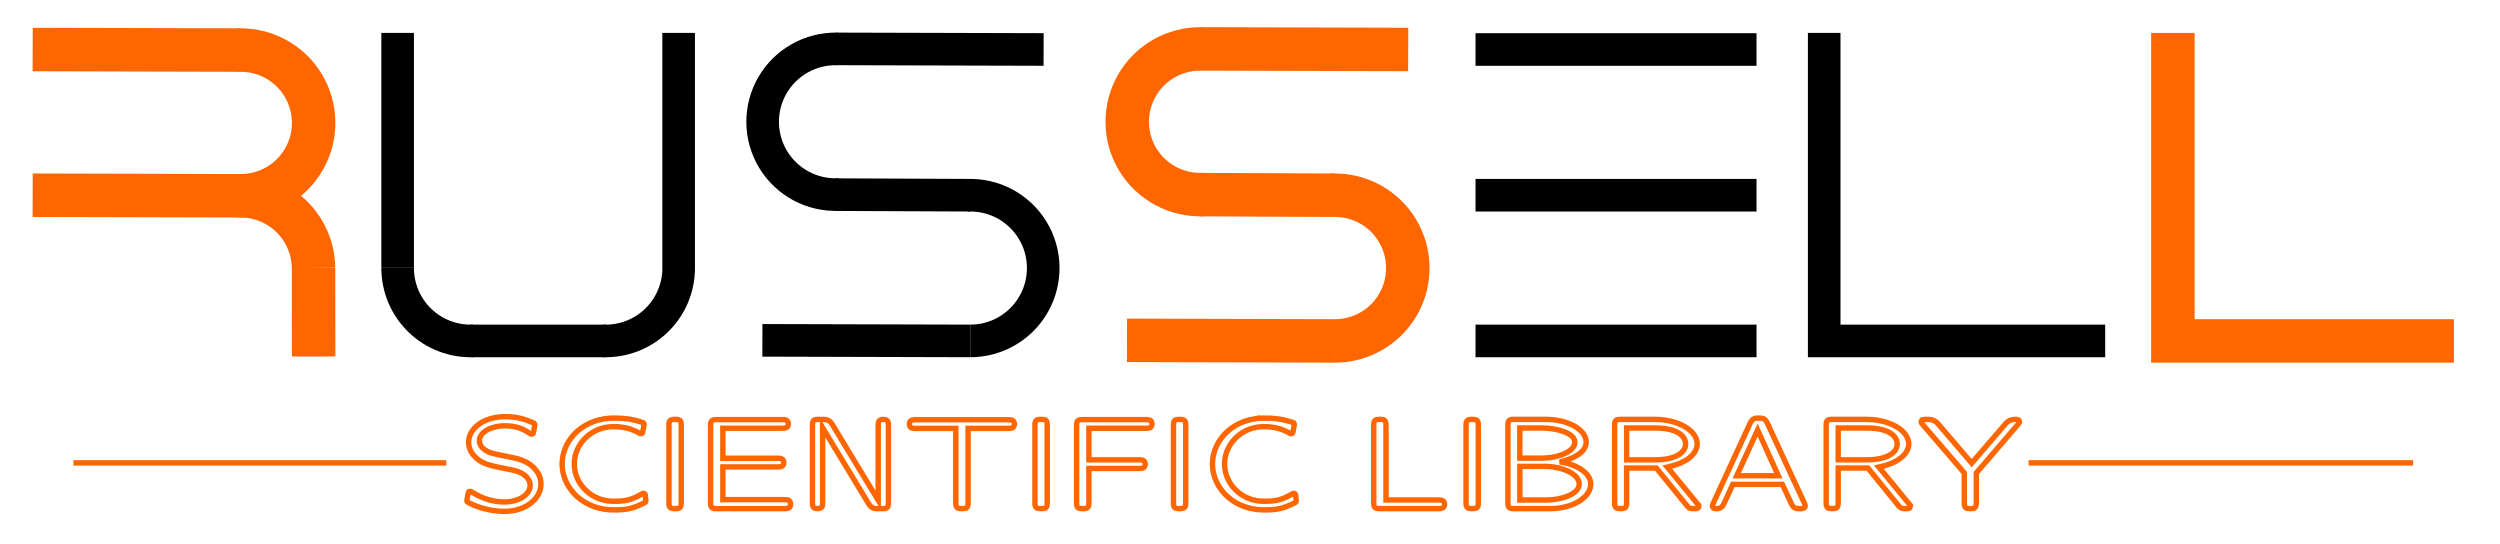
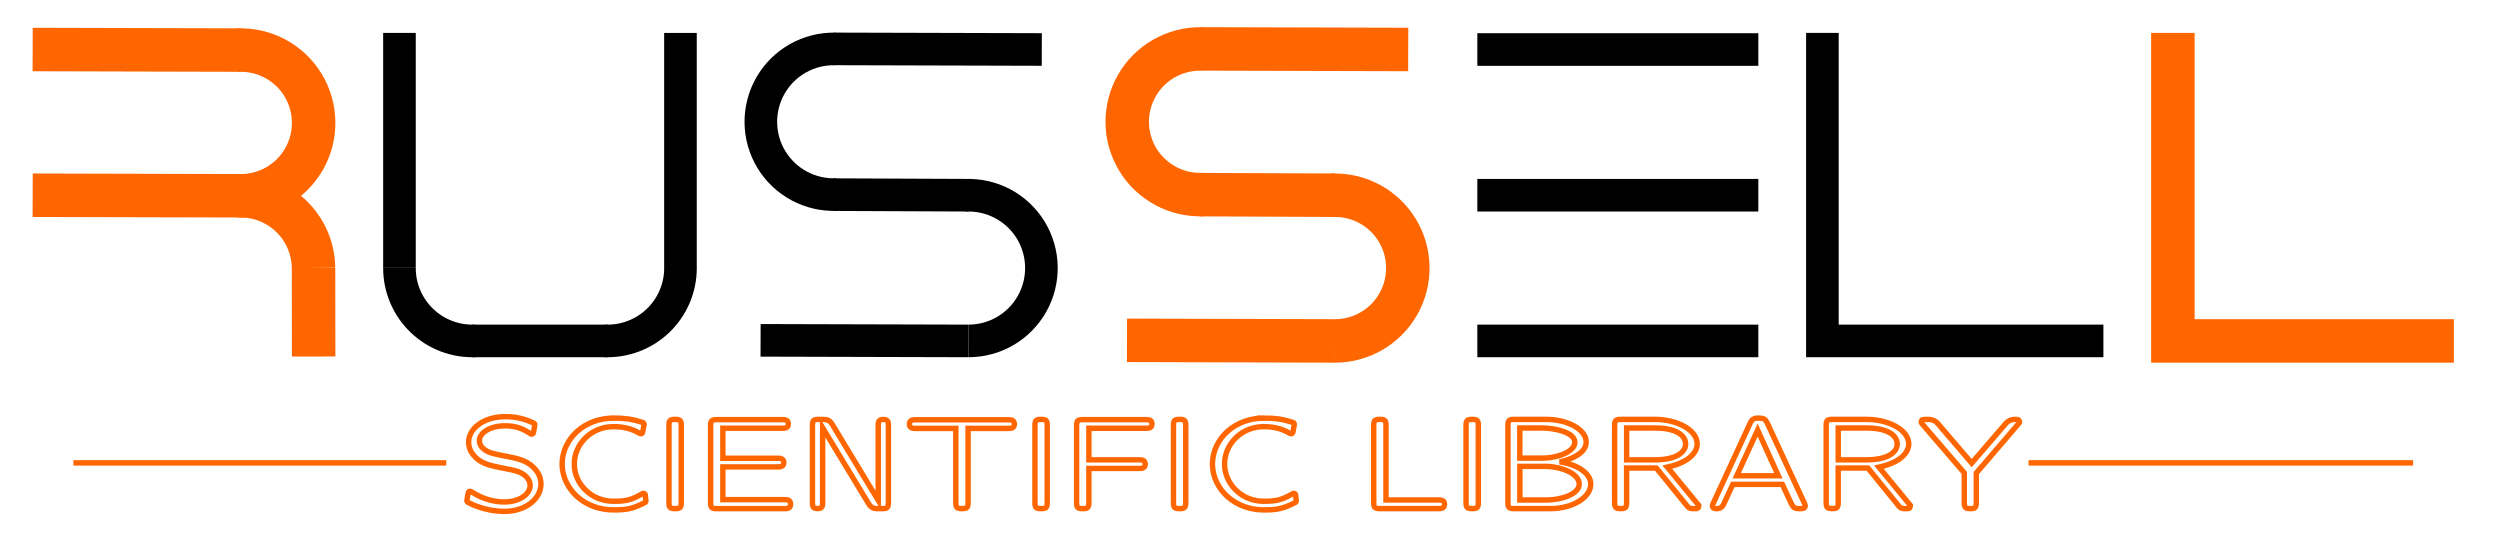
<svg xmlns="http://www.w3.org/2000/svg" width="230pt" height="50pt" viewBox="0 0 81.139 17.639" version="1.1" id="svg5" xml:space="preserve">
  <defs id="defs2" />
  <g id="layer1" transform="translate(-61.87186,-82.54629)">
-     <g id="g1920" transform="translate(1.058333,1.058333)">
-       <g id="g1878" transform="translate(-0.5012705)">
-         <path style="fill:none;stroke:#ff6600;stroke-width:1.411;stroke-dasharray:none" id="path778" d="m 100.364,87.802 a 2.365,2.365 0 0 1 -2.12,-1.133 2.365,2.365 0 0 1 -0.032,-2.403 2.365,2.365 0 0 1 2.088,-1.19" />
-         <path style="fill:none;stroke:#ff6600;stroke-width:1.411;stroke-dasharray:none" d="m 100.264,83.075 6.755,0.019" id="path782" />
-         <path style="fill:none;stroke:#ff6600;stroke-width:1.411;stroke-dasharray:none" d="m 100.264,87.805 4.379,0.019" id="path784" />
-         <path style="fill:none;stroke:#ff6600;stroke-width:1.411;stroke-dasharray:none" id="path786" d="m -104.543,-87.826 a 2.365,2.365 0 0 1 -2.114,-1.124 2.365,2.365 0 0 1 -0.048,-2.394 2.365,2.365 0 0 1 2.067,-1.209" transform="scale(-1)" />
-         <path style="fill:none;stroke:#ff6600;stroke-width:1.411;stroke-dasharray:none" d="m 97.892,92.534 6.751,0.019" id="path788" />
-       </g>
-       <g id="g1871" transform="translate(-1.290771)">
-         <path style="fill:none;stroke:#000000;stroke-width:1.058;stroke-dasharray:none" id="path790" d="m 89.32,87.802 a 2.365,2.365 0 0 1 -2.122,-1.137 2.365,2.365 0 0 1 -0.025,-2.407 2.365,2.365 0 0 1 2.098,-1.182" />
-         <path style="fill:none;stroke:#000000;stroke-width:1.058;stroke-dasharray:none" d="m 89.22,83.075 6.755,0.019" id="path792" />
-         <path style="fill:none;stroke:#000000;stroke-width:1.058;stroke-dasharray:none" d="m 89.22,87.805 4.379,0.019" id="path794" />
-         <path style="fill:none;stroke:#000000;stroke-width:1.058;stroke-dasharray:none" id="path796" d="m -93.499,-87.826 a 2.365,2.365 0 0 1 -2.114,-1.124 2.365,2.365 0 0 1 -0.048,-2.394 2.365,2.365 0 0 1 2.067,-1.209" transform="scale(-1)" />
-         <path style="fill:none;stroke:#000000;stroke-width:1.058;stroke-dasharray:none" d="m 86.848,92.534 6.747,0.019" id="path798" />
-       </g>
-       <g id="g1857" transform="translate(-2.645833)">
-         <path style="fill:none;stroke:#ff6600;stroke-width:1.411;stroke-dasharray:none;stroke-opacity:1" id="path800" d="m -71.175,-83.115 a 2.365,2.365 0 0 1 -2.114,-1.124 2.365,2.365 0 0 1 -0.048,-2.394 2.365,2.365 0 0 1 2.067,-1.209" transform="scale(-1)" />
-         <path style="fill:none;stroke:#ff6600;stroke-width:1.411;stroke-dasharray:none;stroke-opacity:1" d="M 71.274,83.113 64.519,83.095" id="path802" />
-         <path style="fill:none;stroke:#ff6600;stroke-width:1.411;stroke-dasharray:none;stroke-opacity:1" d="M 71.274,87.842 64.519,87.824" id="path804" />
-         <path style="fill:none;stroke:#ff6600;stroke-width:1.411;stroke-dasharray:none;stroke-opacity:1" id="path806" d="m -71.17,-87.844 a 2.365,2.365 0 0 1 -1.728,-0.648 2.365,2.365 0 0 1 -0.736,-1.692" transform="scale(-1)" />
-         <path style="fill:none;stroke:#ff6600;stroke-width:1.411;stroke-dasharray:none;stroke-opacity:1" d="m 73.635,90.184 0.004,2.875" id="path808" />
-       </g>
-       <g id="g1864" transform="translate(-2.042828)">
-         <path style="fill:none;stroke:#000000;stroke-width:1.058;stroke-dasharray:none" id="path850" d="M 78.226,92.551 A 2.365,2.365 0 0 1 76.488,91.893 2.365,2.365 0 0 1 75.762,90.181" />
-         <path style="fill:none;stroke:#000000;stroke-width:1.058;stroke-dasharray:none" id="path852" d="m -82.418,92.551 a 2.365,2.365 0 0 1 -1.739,-0.658 2.365,2.365 0 0 1 -0.726,-1.711" transform="scale(-1,1)" />
-         <path style="fill:none;stroke:#000000;stroke-width:1.058;stroke-dasharray:none" d="m 78.127,92.553 h 4.391" id="path854" />
-         <path style="fill:none;stroke:#000000;stroke-width:1.058;stroke-dasharray:none" d="m 84.882,90.188 3e-6,-7.632" id="path856" />
-         <path style="fill:none;stroke:#000000;stroke-width:1.058;stroke-dasharray:none" d="m 75.762,90.181 -10e-6,-7.625" id="path858" />
-       </g>
-       <g id="g1883" transform="translate(-0.3313301)">
-         <path style="fill:none;stroke:#000000;stroke-width:1.058;stroke-dasharray:none" d="m 109.034,83.095 h 9.12" id="path904" />
-         <path style="fill:none;stroke:#000000;stroke-width:1.058;stroke-dasharray:none" d="m 109.034,87.824 h 9.12" id="path906" />
-         <path style="fill:none;stroke:#000000;stroke-width:1.058;stroke-dasharray:none" d="m 109.034,92.553 h 9.12" id="path908" />
-       </g>
-       <path style="fill:none;stroke:#000000;stroke-width:1.058;stroke-dasharray:none" d="m 120.019,82.556 v 9.997 h 9.12" id="path910" />
-       <path style="fill:none;stroke:#ff6600;stroke-width:1.411;stroke-dasharray:none;stroke-opacity:1" d="m 131.336,82.556 v 9.997 h 9.12" id="path912" />
+     <g id="g1878" transform="translate(0.5570462,1.058333)">
+       <path style="fill:none;stroke:#ff6600;stroke-width:1.411;stroke-dasharray:none" id="path778" d="m 100.364,87.802 a 2.365,2.365 0 0 1 -2.12,-1.133 2.365,2.365 0 0 1 -0.032,-2.403 2.365,2.365 0 0 1 2.088,-1.19" />
+       <path style="fill:none;stroke:#ff6600;stroke-width:1.411;stroke-dasharray:none" d="m 100.264,83.075 6.755,0.019" id="path782" />
+       <path style="fill:none;stroke:#ff6600;stroke-width:1.411;stroke-dasharray:none" d="m 100.264,87.805 4.379,0.019" id="path784" />
+       <path style="fill:none;stroke:#ff6600;stroke-width:1.411;stroke-dasharray:none" id="path786" d="m -104.543,-87.826 a 2.365,2.365 0 0 1 -2.114,-1.124 2.365,2.365 0 0 1 -0.048,-2.394 2.365,2.365 0 0 1 2.067,-1.209" transform="scale(-1)" />
+       <path style="fill:none;stroke:#ff6600;stroke-width:1.411;stroke-dasharray:none" d="m 97.892,92.534 6.751,0.019" id="path788" />
    </g>
+     <g id="g1871" transform="translate(-0.2911638,1.058333)">
+       <path style="fill:none;stroke:#000000;stroke-width:1.058;stroke-dasharray:none" id="path790" d="m 89.32,87.802 a 2.365,2.365 0 0 1 -2.122,-1.137 2.365,2.365 0 0 1 -0.025,-2.407 2.365,2.365 0 0 1 2.098,-1.182" />
+       <path style="fill:none;stroke:#000000;stroke-width:1.058;stroke-dasharray:none" d="m 89.22,83.075 6.755,0.019" id="path792" />
+       <path style="fill:none;stroke:#000000;stroke-width:1.058;stroke-dasharray:none" d="m 89.22,87.805 4.379,0.019" id="path794" />
+       <path style="fill:none;stroke:#000000;stroke-width:1.058;stroke-dasharray:none" id="path796" d="m -93.499,-87.826 a 2.365,2.365 0 0 1 -2.114,-1.124 2.365,2.365 0 0 1 -0.048,-2.394 2.365,2.365 0 0 1 2.067,-1.209" transform="scale(-1)" />
+       <path style="fill:none;stroke:#000000;stroke-width:1.058;stroke-dasharray:none" d="m 86.848,92.534 6.747,0.019" id="path798" />
+     </g>
+     <g id="g1857" transform="translate(-1.5875,1.058333)">
+       <path style="fill:none;stroke:#ff6600;stroke-width:1.411;stroke-dasharray:none;stroke-opacity:1" id="path800" d="m -71.175,-83.115 a 2.365,2.365 0 0 1 -2.114,-1.124 2.365,2.365 0 0 1 -0.048,-2.394 2.365,2.365 0 0 1 2.067,-1.209" transform="scale(-1)" />
+       <path style="fill:none;stroke:#ff6600;stroke-width:1.411;stroke-dasharray:none;stroke-opacity:1" d="M 71.274,83.113 64.519,83.095" id="path802" />
+       <path style="fill:none;stroke:#ff6600;stroke-width:1.411;stroke-dasharray:none;stroke-opacity:1" d="M 71.274,87.842 64.519,87.824" id="path804" />
+       <path style="fill:none;stroke:#ff6600;stroke-width:1.411;stroke-dasharray:none;stroke-opacity:1" id="path806" d="m -71.17,-87.844 a 2.365,2.365 0 0 1 -1.728,-0.648 2.365,2.365 0 0 1 -0.736,-1.692" transform="scale(-1)" />
+       <path style="fill:none;stroke:#ff6600;stroke-width:1.411;stroke-dasharray:none;stroke-opacity:1" d="m 73.635,90.184 0.004,2.875" id="path808" />
+     </g>
+     <g id="g1864" transform="translate(-0.925655,1.058333)">
+       <path style="fill:none;stroke:#000000;stroke-width:1.058;stroke-dasharray:none" id="path850" d="M 78.226,92.551 A 2.365,2.365 0 0 1 76.488,91.893 2.365,2.365 0 0 1 75.762,90.181" />
+       <path style="fill:none;stroke:#000000;stroke-width:1.058;stroke-dasharray:none" id="path852" d="m -82.418,92.551 a 2.365,2.365 0 0 1 -1.739,-0.658 2.365,2.365 0 0 1 -0.726,-1.711" transform="scale(-1,1)" />
+       <path style="fill:none;stroke:#000000;stroke-width:1.058;stroke-dasharray:none" d="m 78.127,92.553 h 4.391" id="path854" />
+       <path style="fill:none;stroke:#000000;stroke-width:1.058;stroke-dasharray:none" d="m 84.882,90.188 3e-6,-7.632" id="path856" />
+       <path style="fill:none;stroke:#000000;stroke-width:1.058;stroke-dasharray:none" d="m 75.762,90.181 -10e-6,-7.625" id="path858" />
+     </g>
+     <g id="g1883" transform="translate(0.7857101,1.058333)">
+       <path style="fill:none;stroke:#000000;stroke-width:1.058;stroke-dasharray:none" d="m 109.034,83.095 h 9.12" id="path904" />
+       <path style="fill:none;stroke:#000000;stroke-width:1.058;stroke-dasharray:none" d="m 109.034,87.824 h 9.12" id="path906" />
+       <path style="fill:none;stroke:#000000;stroke-width:1.058;stroke-dasharray:none" d="m 109.034,92.553 h 9.12" id="path908" />
+     </g>
+     <path style="fill:none;stroke:#000000;stroke-width:1.058;stroke-dasharray:none" d="m 121.019,83.614 v 9.997 h 9.12" id="path910" />
+     <path style="fill:none;stroke:#ff6600;stroke-width:1.411;stroke-dasharray:none;stroke-opacity:1" d="m 132.394,83.614 v 9.997 h 9.12" id="path912" />
    <g id="g1888" transform="translate(-0.2653109,1.058333)">
      <path id="text968" style="font-size:4.233px;fill:none;stroke:#ff6600;stroke-width:0.176;stroke-opacity:1" d="m 78.536,95.011 c -0.728,0 -1.19,0.406 -1.19,0.825 0,0.241 0.127,0.402 0.237,0.508 0.233,0.212 0.483,0.258 0.927,0.347 0.347,0.068 0.457,0.089 0.613,0.191 0.127,0.085 0.22,0.211 0.22,0.364 0,0.267 -0.326,0.533 -0.834,0.533 -0.262,0 -0.639,-0.055 -1.05,-0.317 -0.047,-0.03 -0.055,-0.029 -0.068,-0.029 -0.047,0 -0.055,0.029 -0.072,0.127 -0.004,0.03 -0.03,0.157 -0.03,0.174 0,0.034 0.022,0.051 0.03,0.055 0.009,0.004 0.508,0.296 1.19,0.296 0.711,0 1.185,-0.428 1.185,-0.885 0,-0.301 -0.169,-0.466 -0.254,-0.554 -0.224,-0.22 -0.546,-0.284 -0.8,-0.334 -0.516,-0.102 -0.61,-0.119 -0.762,-0.22 -0.106,-0.072 -0.182,-0.174 -0.182,-0.305 0,-0.237 0.322,-0.479 0.834,-0.479 0.318,0 0.541,0.072 0.791,0.237 0.047,0.034 0.055,0.034 0.072,0.034 0.047,0 0.055,-0.029 0.072,-0.127 0.004,-0.03 0.029,-0.157 0.029,-0.174 0,-0.042 -0.004,-0.047 -0.127,-0.098 -0.322,-0.14 -0.593,-0.169 -0.834,-0.169 z m 3.509,0.047 c -0.432,0 -0.855,0.144 -1.177,0.431 -0.301,0.271 -0.487,0.652 -0.487,1.058 0,0.406 0.187,0.787 0.487,1.058 0.322,0.288 0.745,0.432 1.177,0.432 0.174,0 0.356,-0.004 0.525,-0.042 0.174,-0.042 0.334,-0.114 0.495,-0.195 0.021,-0.009 0.034,-0.029 0.034,-0.055 l -0.017,-0.191 c -0.004,-0.03 -0.03,-0.055 -0.059,-0.055 -0.013,0 -0.021,0.004 -0.029,0.008 -0.144,0.08 -0.292,0.161 -0.453,0.203 -0.161,0.042 -0.33,0.047 -0.495,0.047 -0.334,0 -0.656,-0.123 -0.898,-0.356 -0.233,-0.224 -0.373,-0.529 -0.373,-0.855 0,-0.326 0.14,-0.63 0.373,-0.855 0.241,-0.233 0.563,-0.356 0.898,-0.356 0.148,0 0.3,0.013 0.449,0.051 0.144,0.034 0.284,0.097 0.415,0.174 0.009,0.004 0.017,0.004 0.029,0.004 0.03,0 0.051,-0.021 0.055,-0.047 l 0.047,-0.25 c 0,-0.038 -0.017,-0.059 -0.042,-0.068 -0.152,-0.047 -0.309,-0.089 -0.47,-0.114 -0.161,-0.021 -0.322,-0.029 -0.483,-0.029 z m 21.107,0 c -0.432,0 -0.855,0.144 -1.177,0.431 -0.301,0.271 -0.487,0.652 -0.487,1.058 0,0.406 0.186,0.787 0.487,1.058 0.322,0.288 0.745,0.432 1.177,0.432 0.174,0 0.356,-0.004 0.525,-0.042 0.174,-0.042 0.334,-0.114 0.495,-0.195 0.021,-0.009 0.034,-0.029 0.034,-0.055 l -0.017,-0.191 c -0.004,-0.03 -0.029,-0.055 -0.059,-0.055 -0.013,0 -0.021,0.004 -0.03,0.008 -0.144,0.08 -0.292,0.161 -0.453,0.203 -0.161,0.042 -0.33,0.047 -0.496,0.047 -0.334,0 -0.656,-0.123 -0.898,-0.356 -0.233,-0.224 -0.372,-0.529 -0.372,-0.855 0,-0.326 0.139,-0.63 0.372,-0.855 0.241,-0.233 0.563,-0.356 0.898,-0.356 0.148,0 0.301,0.013 0.449,0.051 0.144,0.034 0.283,0.097 0.414,0.174 0.008,0.004 0.017,0.004 0.03,0.004 0.03,0 0.051,-0.021 0.055,-0.047 l 0.046,-0.25 c 0,-0.038 -0.017,-0.059 -0.042,-0.068 -0.152,-0.047 -0.309,-0.089 -0.47,-0.114 -0.161,-0.021 -0.322,-0.029 -0.483,-0.029 z m 16.066,0 c -0.097,0 -0.203,-5.4e-5 -0.275,0.157 l -1.202,2.608 c -0.013,0.025 -0.025,0.051 -0.025,0.081 0,0.093 0.097,0.093 0.131,0.093 0.059,0 0.169,-0.004 0.241,-0.161 l 0.288,-0.627 h 1.609 l 0.22,0.474 c 0.131,0.288 0.143,0.313 0.351,0.313 0.08,0 0.17,1.15e-4 0.17,-0.093 0,-0.021 -0.017,-0.064 -0.025,-0.081 l -1.203,-2.599 c -0.064,-0.131 -0.11,-0.165 -0.279,-0.165 z m -35.183,0.042 c -0.144,0 -0.186,0.034 -0.186,0.186 v 2.523 c 0,0.144 0.034,0.186 0.186,0.186 h 0.025 c 0.144,0 0.187,-0.034 0.187,-0.186 v -2.523 c 0,-0.144 -0.034,-0.186 -0.187,-0.186 z m 4.657,0 c -0.144,0 -0.186,0.034 -0.186,0.186 v 2.523 c 0,0.085 -2.52e-4,0.186 0.165,0.186 0.165,0 0.165,-0.101 0.165,-0.186 V 95.371 l 1.494,2.468 c 0.093,0.157 0.211,0.157 0.296,0.157 h 0.157 c 0.144,0 0.187,-0.034 0.187,-0.186 v -2.523 c 0,-0.085 -2.65e-4,-0.186 -0.165,-0.186 -0.165,0 -0.165,0.101 -0.165,0.186 v 2.439 l -1.494,-2.468 c -0.093,-0.157 -0.212,-0.157 -0.297,-0.157 z m 7.222,0 c -0.144,0 -0.187,0.034 -0.187,0.186 v 2.523 c 0,0.144 0.034,0.186 0.187,0.186 h 0.025 c 0.144,0 0.186,-0.034 0.186,-0.186 v -2.523 c 0,-0.144 -0.034,-0.186 -0.186,-0.186 z m 4.496,0 c -0.144,0 -0.187,0.034 -0.187,0.186 v 2.523 c 0,0.144 0.034,0.186 0.187,0.186 h 0.025 c 0.144,0 0.186,-0.034 0.186,-0.186 v -2.523 c 0,-0.144 -0.034,-0.186 -0.186,-0.186 z m 6.498,0 c -0.144,0 -0.186,0.034 -0.186,0.186 v 2.523 c 0,0.144 0.034,0.186 0.186,0.186 h 1.927 c 0.059,0 0.186,1.73e-4 0.186,-0.14 0,-0.14 -0.127,-0.14 -0.186,-0.14 h -1.715 v -2.43 c 0,-0.144 -0.034,-0.186 -0.186,-0.186 z m 2.997,0 c -0.144,0 -0.186,0.034 -0.186,0.186 v 2.523 c 0,0.144 0.034,0.186 0.186,0.186 h 0.026 c 0.144,0 0.186,-0.034 0.186,-0.186 v -2.523 c 0,-0.144 -0.034,-0.186 -0.186,-0.186 z m 1.359,0 c -0.144,0 -0.186,0.034 -0.186,0.186 v 2.523 c 0,0.144 0.034,0.186 0.186,0.186 h 1.207 c 0.686,0 1.295,-0.351 1.295,-0.796 0,-0.356 -0.444,-0.639 -1.007,-0.72 0.428,-0.089 0.859,-0.309 0.859,-0.643 0,-0.419 -0.623,-0.736 -1.291,-0.736 z m 3.463,0 c -0.144,0 -0.186,0.034 -0.186,0.186 v 2.523 c 0,0.169 0.063,0.186 0.194,0.186 0.127,0 0.195,-0.012 0.195,-0.186 V 96.679 h 0.965 l 1.004,1.236 c 0.064,0.08 0.123,0.081 0.203,0.081 h 0.034 c 0.085,0 0.135,-1.04e-4 0.135,-0.106 L 116.251,96.649 c 0.707,-0.152 0.969,-0.478 0.969,-0.753 0,-0.457 -0.66,-0.796 -1.359,-0.796 z m 6.866,0 c -0.144,0 -0.186,0.034 -0.186,0.186 v 2.523 c 0,0.169 0.064,0.186 0.195,0.186 0.127,0 0.195,-0.012 0.195,-0.186 V 96.679 h 0.965 l 1.004,1.236 c 0.064,0.08 0.123,0.081 0.203,0.081 h 0.034 c 0.085,0 0.135,-1.04e-4 0.135,-0.106 L 123.118,96.649 c 0.707,-0.152 0.969,-0.478 0.969,-0.753 0,-0.457 -0.661,-0.796 -1.359,-0.796 z m 3.074,0 c -0.106,0 -0.174,-3.34e-4 -0.174,0.08 0,0.03 0.009,0.043 0.042,0.081 l 1.354,1.575 v 0.974 c 0,0.169 0.064,0.186 0.195,0.186 0.127,0 0.195,-0.013 0.195,-0.182 v -0.974 l 1.354,-1.579 c 0.047,-0.047 0.047,-0.055 0.047,-0.081 0,-0.08 -0.081,-0.08 -0.131,-0.08 -0.068,0 -0.195,-7.4e-5 -0.314,0.135 l -1.105,1.283 -1.092,-1.274 c -0.123,-0.144 -0.254,-0.144 -0.373,-0.144 z m -39.281,0.008 c -0.144,0 -0.186,0.034 -0.186,0.187 v 2.515 c 0,0.144 0.034,0.186 0.186,0.186 h 2.223 c 0.064,0 0.187,2.72e-4 0.187,-0.144 0,-0.148 -0.119,-0.148 -0.187,-0.148 h -2.011 V 96.641 h 1.791 c 0.059,0 0.187,-3.44e-4 0.187,-0.14 0,-0.14 -0.127,-0.14 -0.187,-0.14 h -1.791 v -0.974 h 1.939 c 0.059,0 0.186,-3.43e-4 0.186,-0.14 0,-0.14 -0.127,-0.14 -0.186,-0.14 z m 11.879,0 c -0.144,0 -0.186,0.034 -0.186,0.187 v 2.515 c 0,0.144 0.034,0.186 0.186,0.186 h 0.025 c 0.144,0 0.187,-0.034 0.187,-0.186 V 96.692 H 99.119 c 0.059,0 0.187,1.74e-4 0.187,-0.14 0,-0.14 -0.127,-0.14 -0.187,-0.14 h -1.642 v -1.024 h 1.862 c 0.059,0 0.187,-3.43e-4 0.187,-0.14 0,-0.14 -0.127,-0.14 -0.187,-0.14 z m -5.427,0.004 c -0.059,0 -0.186,3.43e-4 -0.186,0.14 0,0.14 0.127,0.14 0.186,0.14 h 1.321 v 2.417 c 0,0.144 0.034,0.186 0.186,0.186 h 0.025 c 0.144,0 0.187,-0.034 0.187,-0.186 V 95.392 h 1.317 c 0.059,0 0.186,1.74e-4 0.186,-0.14 0,-0.14 -0.127,-0.14 -0.186,-0.14 z m 19.626,0.267 h 0.724 c 0.453,0 1.062,0.157 1.062,0.461 0,0.296 -0.52,0.517 -1.092,0.517 h -0.695 z m 3.467,0 h 0.923 c 0.686,0 0.991,0.242 0.991,0.517 0,0.292 -0.343,0.516 -0.991,0.516 h -0.923 z m 6.867,0 h 0.923 c 0.686,0 0.99,0.242 0.99,0.517 0,0.292 -0.342,0.516 -0.99,0.516 h -0.923 z m -2.616,0.068 0.673,1.482 h -1.351 z m -7.717,1.177 h 0.809 c 0.525,0 1.117,0.229 1.117,0.572 0,0.334 -0.584,0.52 -1.062,0.52 h -0.864 z" />
      <path style="fill:none;stroke:#ff6600;stroke-width:0.176;stroke-opacity:1" d="M 64.519,96.511 H 76.62" id="path1020" />
      <path style="fill:none;stroke:#ff6600;stroke-width:0.176;stroke-opacity:1" d="m 140.456,96.511 h -12.481" id="path1022" />
    </g>
  </g>
</svg>
